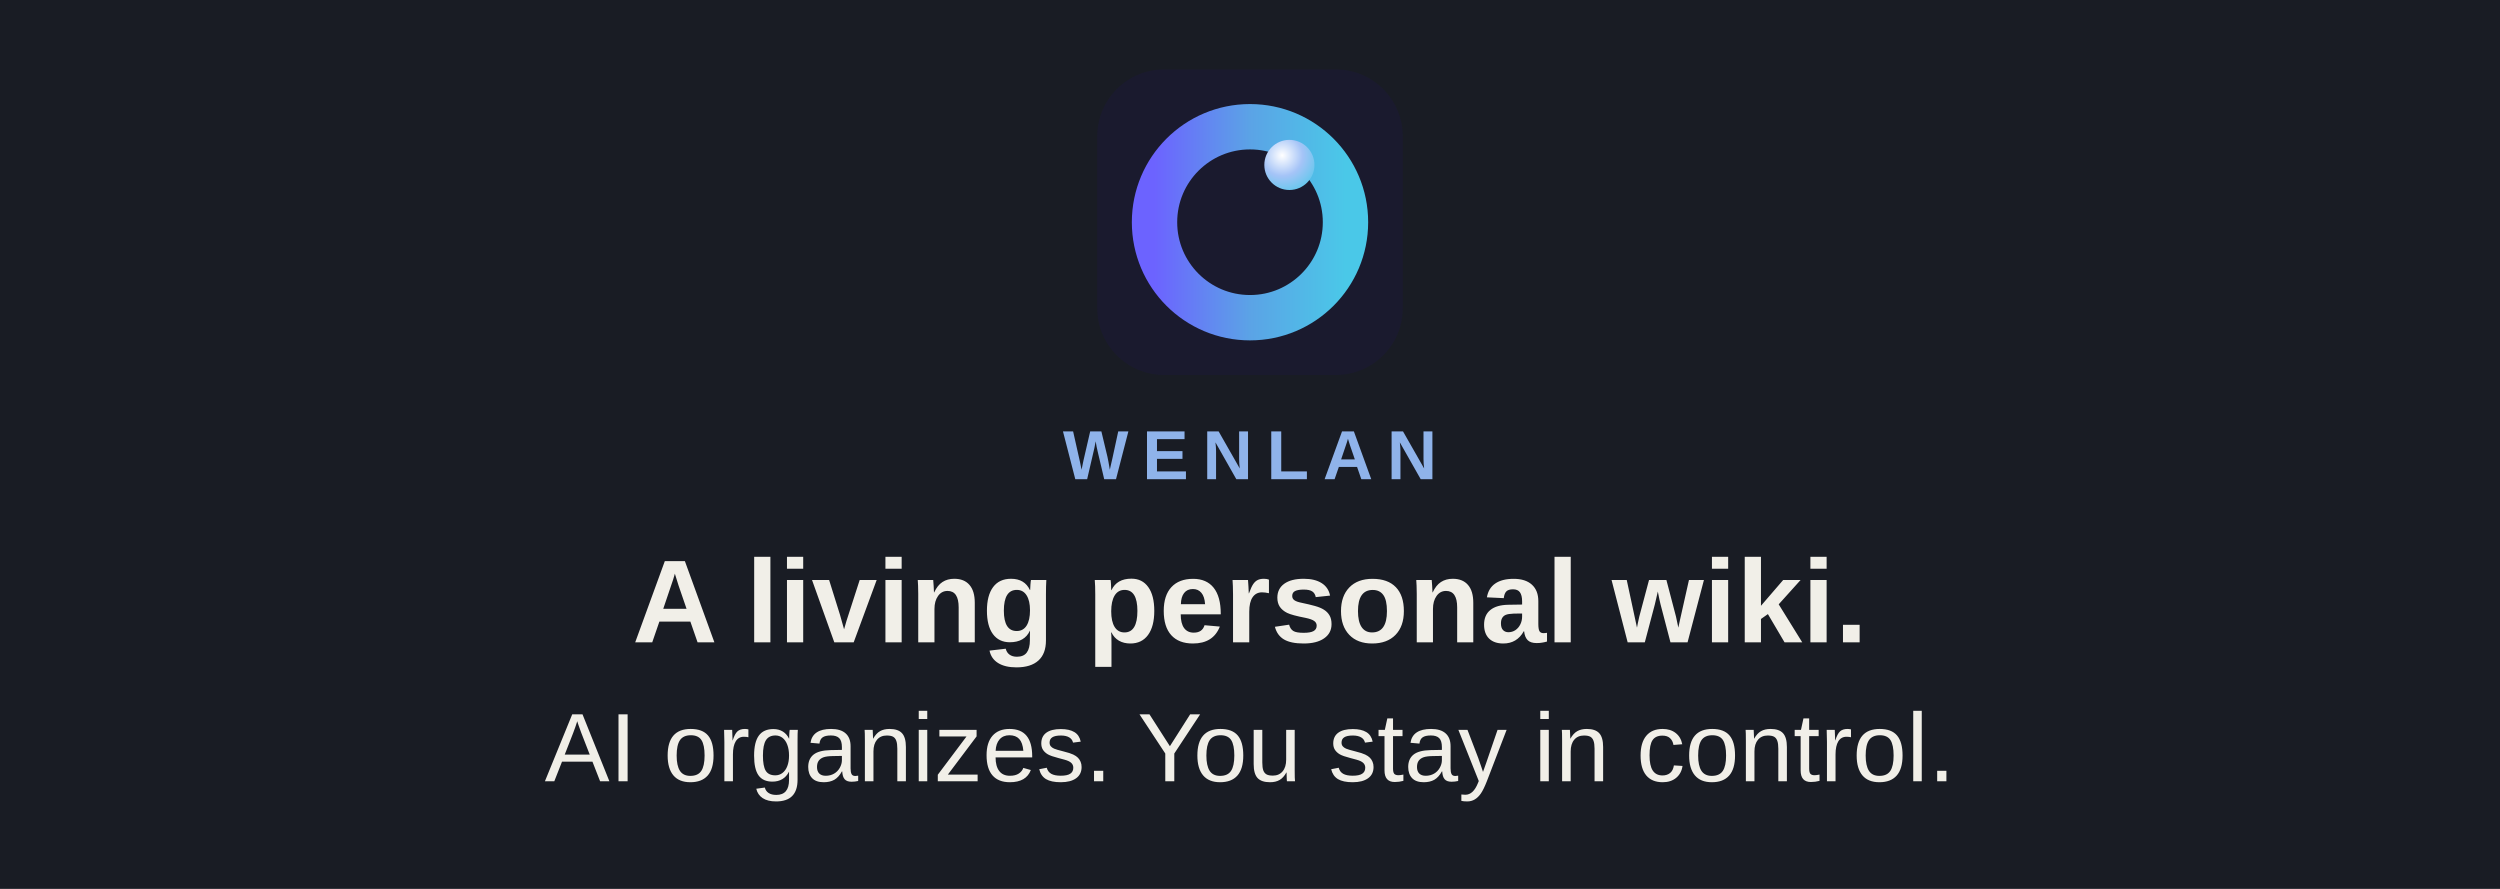
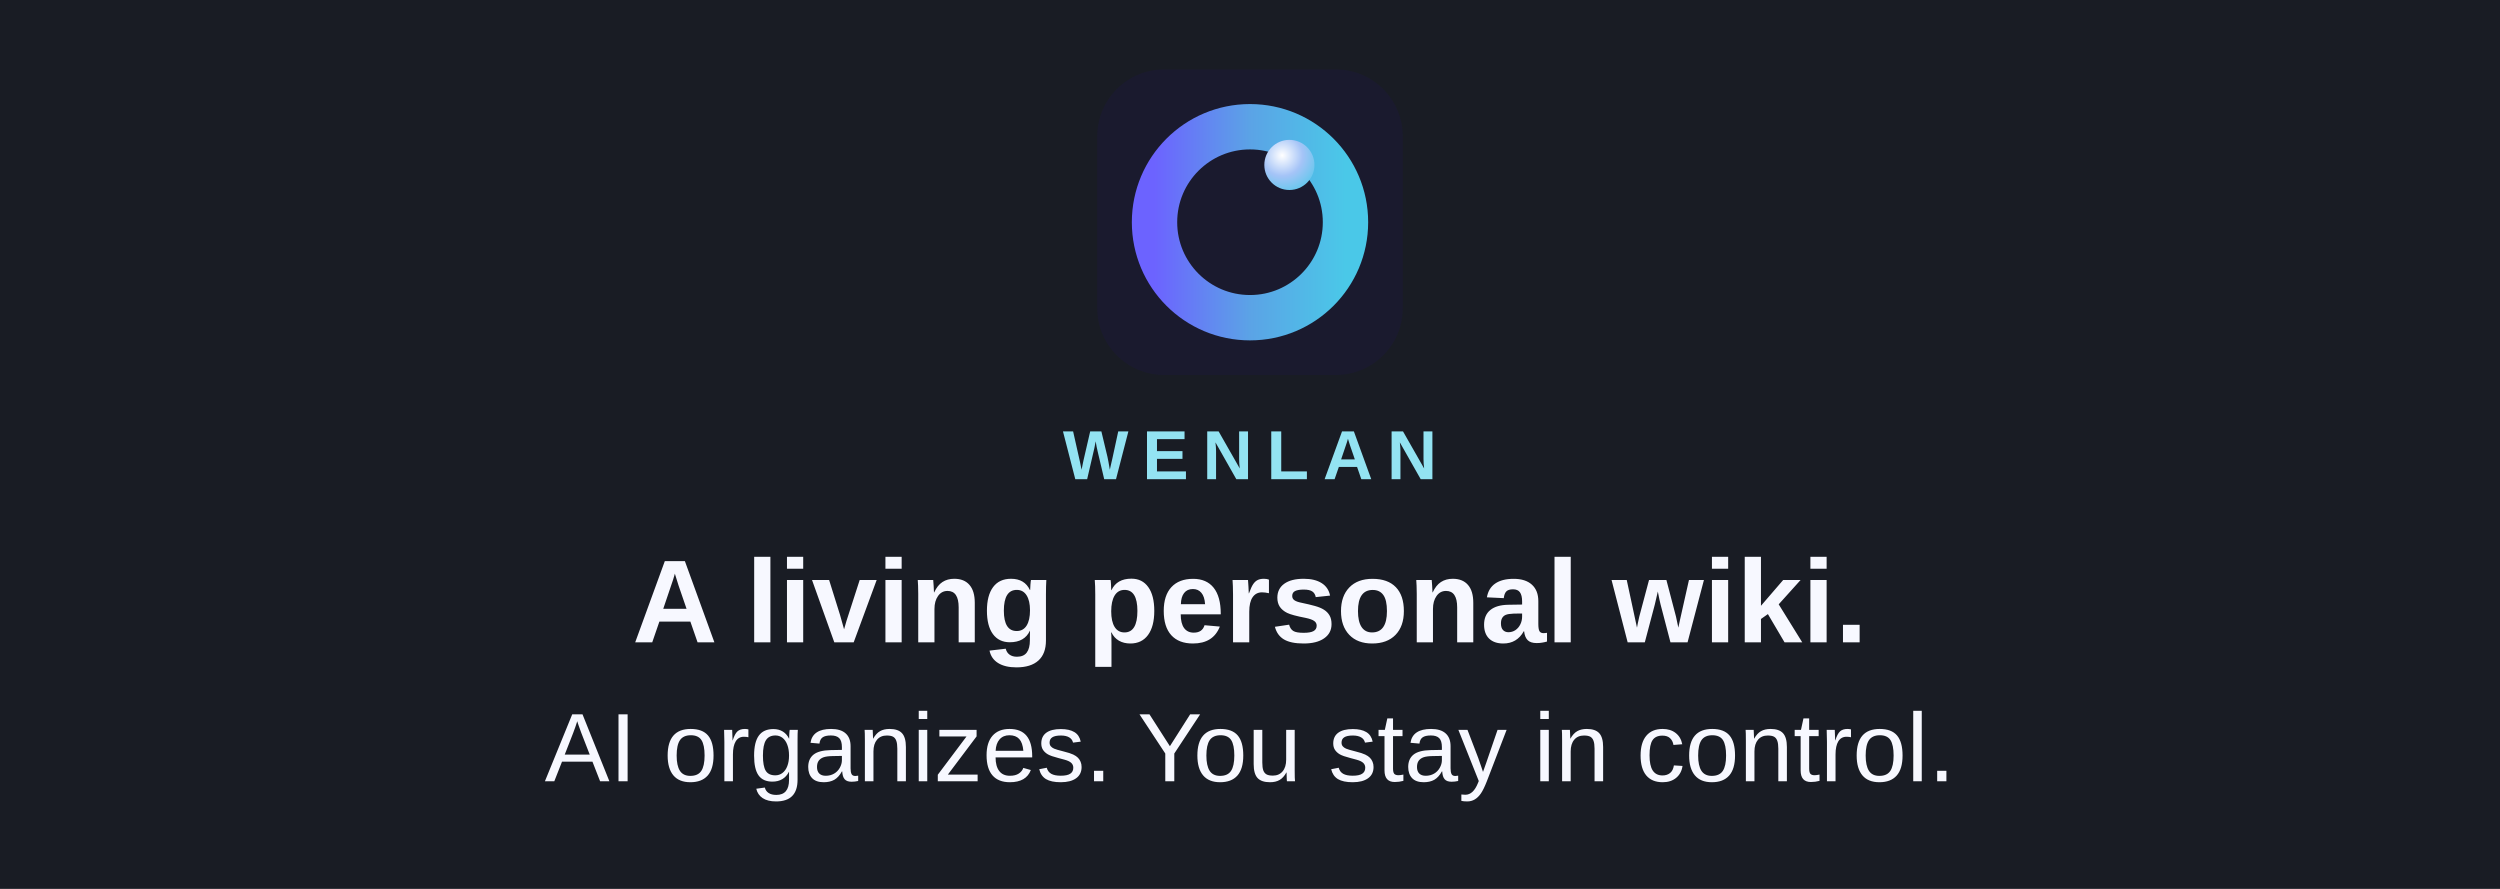
<svg xmlns="http://www.w3.org/2000/svg" width="720" height="256" viewBox="0 0 720 256" fill="none" role="img" aria-labelledby="title desc">
  <rect width="720" height="256" fill="#191C24" />
  <g transform="translate(316 20) scale(0.171875)">
    <rect width="512" height="512" rx="112" fill="#1A1A2E" />
    <circle cx="256" cy="256" r="160" fill="none" stroke="url(#banner-en-mobile-ring)" stroke-width="76" />
    <circle cx="322" cy="160" r="42" fill="url(#banner-en-mobile-orb)" />
  </g>
-   <text x="360" y="138" fill="#8FB3EA" font-family="Arial, &quot;Helvetica Neue&quot;, sans-serif" font-size="20" font-weight="700" text-anchor="middle" letter-spacing="4">WENLAN</text>
-   <text x="360" y="185" fill="#F1EFE8" font-family="Arial, &quot;Helvetica Neue&quot;, sans-serif" font-size="34" font-weight="700" text-anchor="middle">A living personal wiki.</text>
-   <text x="360" y="225" fill="#F1EFE8" font-family="Arial, &quot;Helvetica Neue&quot;, sans-serif" font-size="28" font-weight="400" text-anchor="middle">AI organizes. You stay in control.</text>
+   <text x="360" y="138" fill="#93E3F2" font-family="Arial, &quot;Helvetica Neue&quot;, sans-serif" font-size="20" font-weight="700" text-anchor="middle" letter-spacing="4">WENLAN</text>
+   <text x="360" y="185" fill="#F7F8FF" font-family="Arial, &quot;Helvetica Neue&quot;, sans-serif" font-size="34" font-weight="700" text-anchor="middle">A living personal wiki.</text>
+   <text x="360" y="225" fill="#F7F8FF" font-family="Arial, &quot;Helvetica Neue&quot;, sans-serif" font-size="28" font-weight="400" text-anchor="middle">AI organizes. You stay in control.</text>
  <defs>
    <linearGradient id="banner-en-mobile-ring" x1="96" y1="256" x2="416" y2="256" gradientUnits="userSpaceOnUse">
      <stop stop-color="#6C63FF" />
      <stop offset="0.5" stop-color="#5BA3E6" />
      <stop offset="1" stop-color="#4AC8E8" />
    </linearGradient>
    <radialGradient id="banner-en-mobile-orb" cx="0" cy="0" r="1" gradientUnits="userSpaceOnUse" gradientTransform="translate(310 144) rotate(52.125) scale(76.0263)">
      <stop stop-color="#FFFFFF" />
      <stop offset="0.45" stop-color="#A5C4F7" />
      <stop offset="1" stop-color="#4AC8E8" />
    </radialGradient>
  </defs>
</svg>
